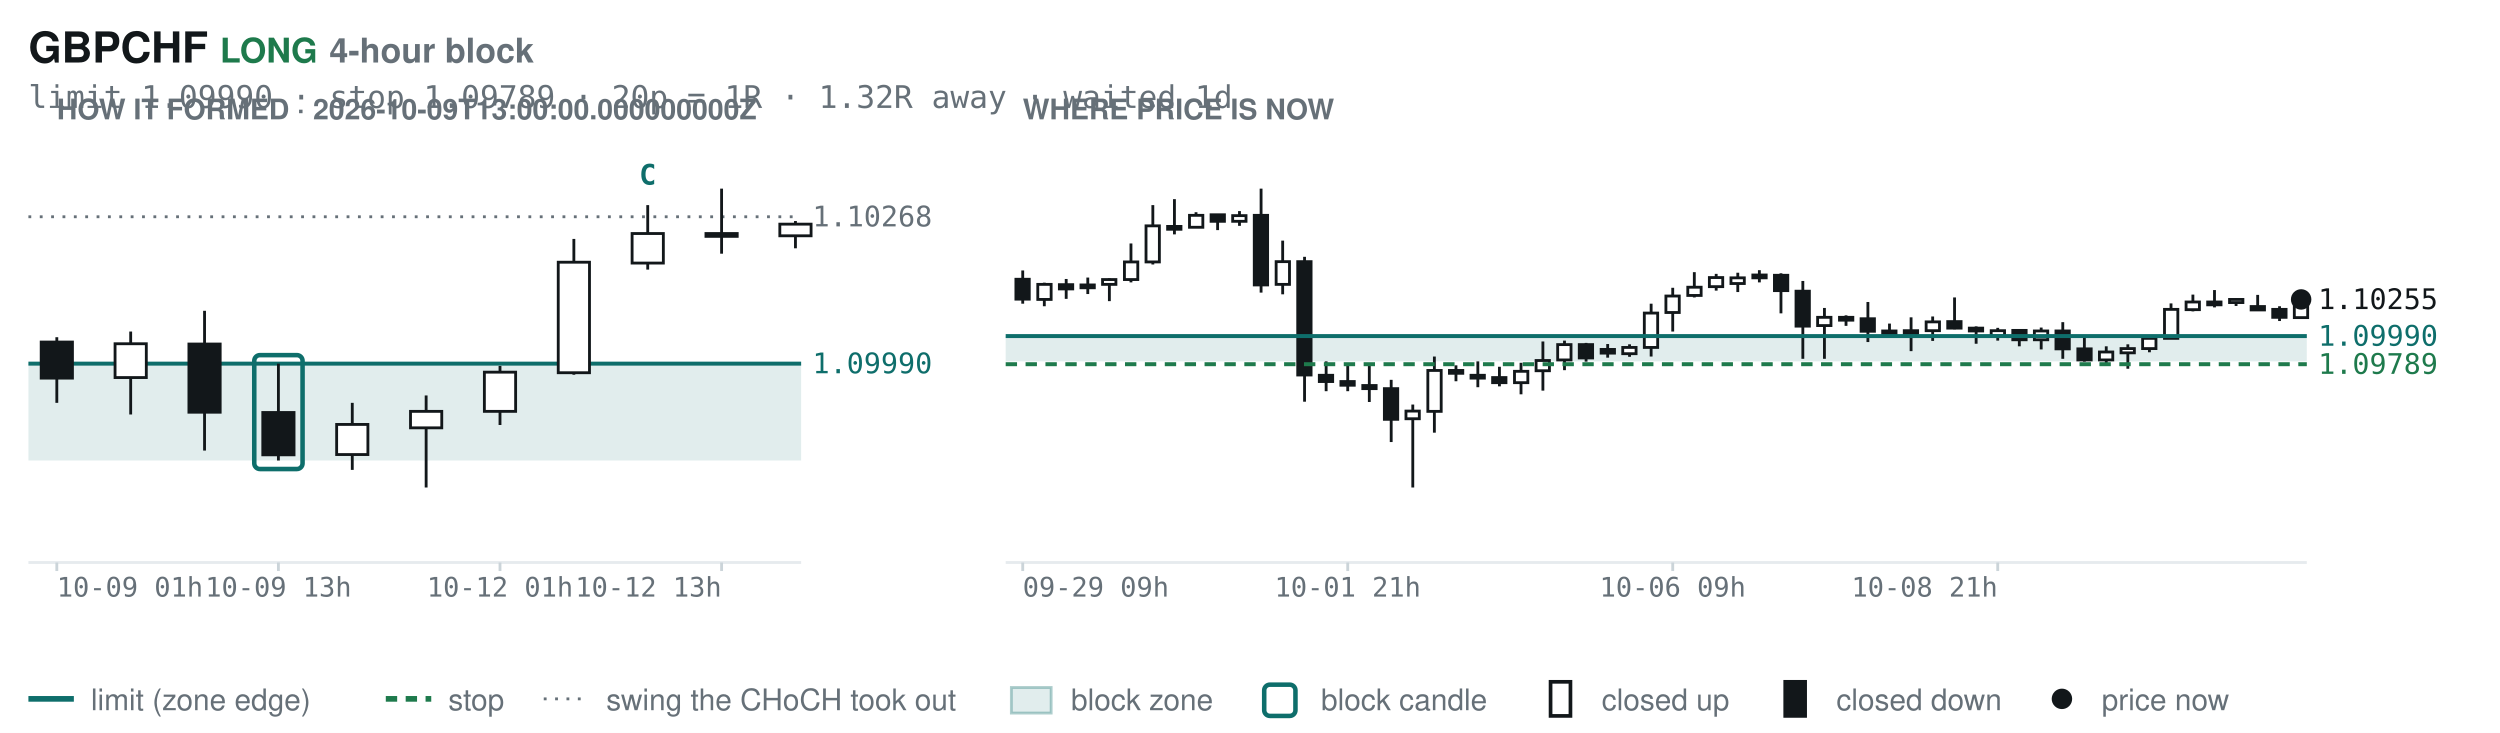
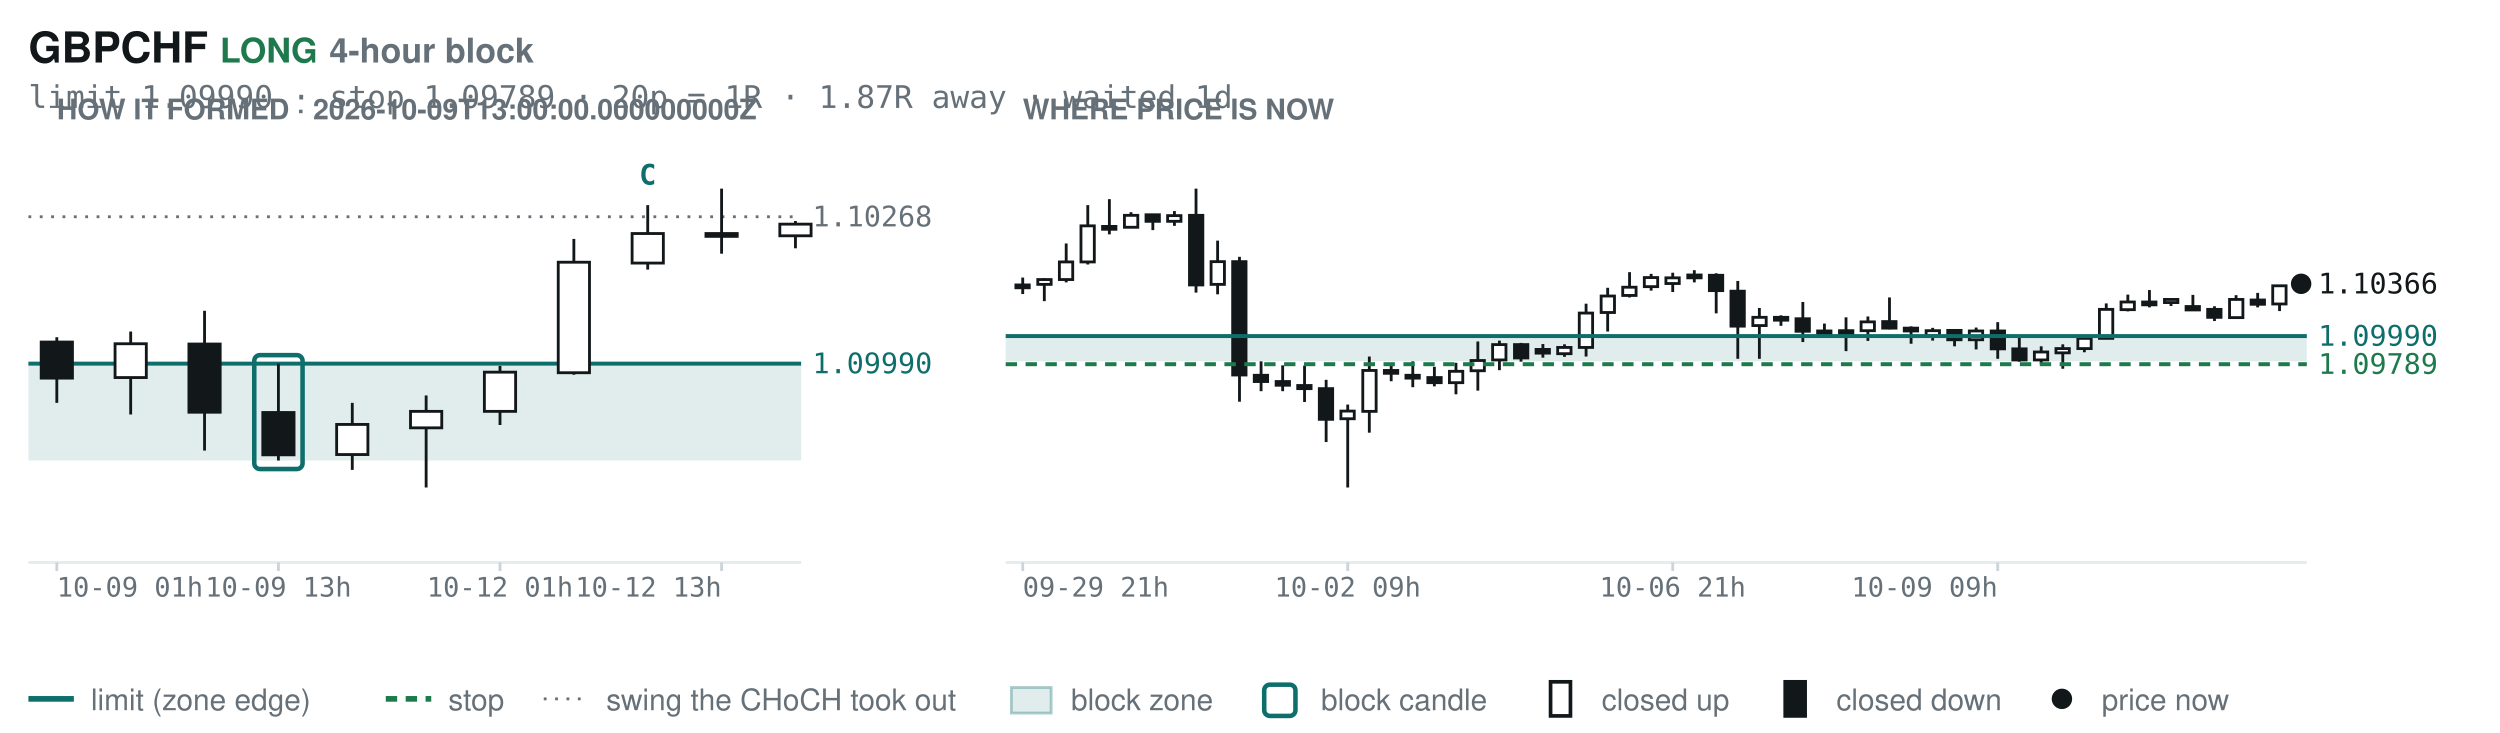
<svg xmlns="http://www.w3.org/2000/svg" viewBox="0 0 880 258" width="880" height="258" role="img" aria-label="GBPCHF long order block: the candles that formed it, and where price is now">
  <rect width="880" height="258" fill="#FFFFFF" />
  <text x="10" y="22" fill="#12171A" font-family="system-ui,-apple-system,Segoe UI,Helvetica,Arial,sans-serif" font-size="15" font-weight="700">GBPCHF <tspan fill="#1E7A4C" font-size="12">LONG</tspan>
    <tspan fill="#667078" font-size="12">4-hour block</tspan>
  </text>
-   <text x="10" y="38" fill="#667078" font-family="ui-monospace,SFMono-Regular,Menlo,Consolas,monospace" font-size="11">limit 1.09990 · stop 1.09789 · 20p = 1R · 1.32R away · waited 1d</text>
+   <text x="10" y="38" fill="#667078" font-family="ui-monospace,SFMono-Regular,Menlo,Consolas,monospace" font-size="11">limit 1.09990 · stop 1.09789 · 20p = 1R · 1.87R away · waited 1d</text>
  <text x="20" y="42" fill="#667078" font-family="system-ui,-apple-system,Segoe UI,Helvetica,Arial,sans-serif" font-size="10" font-weight="600">HOW IT FORMED · 2026-10-09T13:00:00.000000000Z</text>
  <text x="360" y="42" fill="#667078" font-family="system-ui,-apple-system,Segoe UI,Helvetica,Arial,sans-serif" font-size="10" font-weight="600">WHERE PRICE IS NOW</text>
  <rect x="10.0" y="128.0" width="272.0" height="34.1" fill="#0E6E6B1F" />
  <line x1="10.0" y1="76.3" x2="282.0" y2="76.3" stroke="#667078" stroke-width="1" stroke-dasharray="1 3" />
  <line x1="10.0" y1="128.0" x2="282.0" y2="128.0" stroke="#0E6E6B" stroke-width="1.4" />
  <line x1="20.0" y1="118.7" x2="20.0" y2="141.8" stroke="#12171A" stroke-width="1" />
  <rect x="14.5" y="120.4" width="11.0" height="12.7" fill="#12171A" stroke="#12171A" stroke-width="1" />
  <line x1="46.0" y1="116.7" x2="46.0" y2="145.9" stroke="#12171A" stroke-width="1" />
  <rect x="40.5" y="121.0" width="11.0" height="11.9" fill="#FFFFFF" stroke="#12171A" stroke-width="1" />
  <line x1="72.0" y1="109.4" x2="72.0" y2="158.6" stroke="#12171A" stroke-width="1" />
  <rect x="66.5" y="121.1" width="11.0" height="24.0" fill="#12171A" stroke="#12171A" stroke-width="1" />
  <line x1="98.0" y1="128.0" x2="98.0" y2="162.1" stroke="#12171A" stroke-width="1" />
  <rect x="92.5" y="145.2" width="11.0" height="14.9" fill="#12171A" stroke="#12171A" stroke-width="1" />
  <line x1="124.0" y1="141.8" x2="124.0" y2="165.4" stroke="#12171A" stroke-width="1" />
  <rect x="118.5" y="149.4" width="11.0" height="10.6" fill="#FFFFFF" stroke="#12171A" stroke-width="1" />
  <line x1="150.0" y1="139.2" x2="150.0" y2="171.6" stroke="#12171A" stroke-width="1" />
  <rect x="144.5" y="144.8" width="11.0" height="5.8" fill="#FFFFFF" stroke="#12171A" stroke-width="1" />
  <line x1="176.0" y1="128.8" x2="176.0" y2="149.6" stroke="#12171A" stroke-width="1" />
  <rect x="170.5" y="131.0" width="11.0" height="13.8" fill="#FFFFFF" stroke="#12171A" stroke-width="1" />
  <line x1="202.0" y1="84.1" x2="202.0" y2="131.9" stroke="#12171A" stroke-width="1" />
  <rect x="196.5" y="92.3" width="11.0" height="38.9" fill="#FFFFFF" stroke="#12171A" stroke-width="1" />
  <line x1="228.0" y1="72.2" x2="228.0" y2="94.9" stroke="#12171A" stroke-width="1" />
  <rect x="222.5" y="82.2" width="11.0" height="10.4" fill="#FFFFFF" stroke="#12171A" stroke-width="1" />
  <line x1="254.0" y1="66.4" x2="254.0" y2="89.3" stroke="#12171A" stroke-width="1" />
  <rect x="248.5" y="82.2" width="11.0" height="1.0" fill="#12171A" stroke="#12171A" stroke-width="1" />
  <line x1="280.0" y1="77.8" x2="280.0" y2="87.4" stroke="#12171A" stroke-width="1" />
  <rect x="274.5" y="78.9" width="11.0" height="4.1" fill="#FFFFFF" stroke="#12171A" stroke-width="1" />
  <rect x="89.5" y="125.0" width="17.0" height="40.1" fill="none" stroke="#0E6E6B" stroke-width="1.6" rx="2" />
  <text x="228.0" y="65" fill="#0E6E6B" text-anchor="middle" font-family="ui-monospace,SFMono-Regular,Menlo,Consolas,monospace" font-size="10" font-weight="700">C</text>
  <line x1="10.0" y1="198.0" x2="282.0" y2="198.0" stroke="#E6EBEE" stroke-width="1" />
  <line x1="20.0" y1="198.0" x2="20.0" y2="201.0" stroke="#CBD4D9" stroke-width="1" />
  <text x="20.0" y="210.0" fill="#667078" text-anchor="start" font-family="ui-monospace,SFMono-Regular,Menlo,Consolas,monospace" font-size="9.5">10-09 01h</text>
  <line x1="98.0" y1="198.0" x2="98.0" y2="201.0" stroke="#CBD4D9" stroke-width="1" />
  <text x="98.0" y="210.0" fill="#667078" text-anchor="middle" font-family="ui-monospace,SFMono-Regular,Menlo,Consolas,monospace" font-size="9.5">10-09 13h</text>
  <line x1="176.0" y1="198.0" x2="176.0" y2="201.0" stroke="#CBD4D9" stroke-width="1" />
  <text x="176.0" y="210.0" fill="#667078" text-anchor="middle" font-family="ui-monospace,SFMono-Regular,Menlo,Consolas,monospace" font-size="9.5">10-12 01h</text>
  <line x1="254.0" y1="198.0" x2="254.0" y2="201.0" stroke="#CBD4D9" stroke-width="1" />
  <text x="254.0" y="210.0" fill="#667078" text-anchor="end" font-family="ui-monospace,SFMono-Regular,Menlo,Consolas,monospace" font-size="9.5">10-12 13h</text>
  <text x="286.0" y="131.4" fill="#0E6E6B" font-family="ui-monospace,SFMono-Regular,Menlo,Consolas,monospace" font-size="10">1.09990</text>
  <text x="286.0" y="79.7" fill="#667078" font-family="ui-monospace,SFMono-Regular,Menlo,Consolas,monospace" font-size="10">1.10268</text>
  <rect x="354.0" y="118.3" width="458.0" height="8.9" fill="#0E6E6B1F" />
-   <line x1="360.0" y1="95.2" x2="360.0" y2="106.9" stroke="#12171A" stroke-width="1" />
-   <rect x="357.6" y="98.3" width="4.7" height="7.0" fill="#12171A" stroke="#12171A" stroke-width="1" />
-   <line x1="367.6" y1="99.5" x2="367.6" y2="107.8" stroke="#12171A" stroke-width="1" />
-   <rect x="365.3" y="100.1" width="4.7" height="5.3" fill="#FFFFFF" stroke="#12171A" stroke-width="1" />
-   <line x1="375.3" y1="98.2" x2="375.3" y2="105.2" stroke="#12171A" stroke-width="1" />
-   <rect x="372.9" y="100.2" width="4.7" height="1.5" fill="#12171A" stroke="#12171A" stroke-width="1" />
-   <line x1="382.9" y1="97.7" x2="382.9" y2="103.5" stroke="#12171A" stroke-width="1" />
-   <rect x="380.5" y="100.3" width="4.7" height="1.0" fill="#FFFFFF" stroke="#12171A" stroke-width="1" />
-   <line x1="390.5" y1="98.0" x2="390.5" y2="106.0" stroke="#12171A" stroke-width="1" />
-   <rect x="388.1" y="98.4" width="4.7" height="1.7" fill="#FFFFFF" stroke="#12171A" stroke-width="1" />
-   <line x1="398.1" y1="85.7" x2="398.1" y2="99.4" stroke="#12171A" stroke-width="1" />
-   <rect x="395.8" y="92.2" width="4.7" height="6.2" fill="#FFFFFF" stroke="#12171A" stroke-width="1" />
-   <line x1="405.8" y1="72.2" x2="405.8" y2="93.1" stroke="#12171A" stroke-width="1" />
-   <rect x="403.4" y="79.5" width="4.7" height="12.7" fill="#FFFFFF" stroke="#12171A" stroke-width="1" />
-   <line x1="413.4" y1="70.1" x2="413.4" y2="82.5" stroke="#12171A" stroke-width="1" />
-   <rect x="411.0" y="79.7" width="4.7" height="1.0" fill="#12171A" stroke="#12171A" stroke-width="1" />
-   <line x1="421.0" y1="74.7" x2="421.0" y2="80.2" stroke="#12171A" stroke-width="1" />
-   <rect x="418.7" y="75.8" width="4.7" height="4.2" fill="#FFFFFF" stroke="#12171A" stroke-width="1" />
-   <line x1="428.6" y1="75.6" x2="428.6" y2="81.0" stroke="#12171A" stroke-width="1" />
-   <rect x="426.3" y="75.6" width="4.7" height="2.3" fill="#12171A" stroke="#12171A" stroke-width="1" />
-   <line x1="436.3" y1="74.3" x2="436.3" y2="79.5" stroke="#12171A" stroke-width="1" />
-   <rect x="433.9" y="75.9" width="4.7" height="2.0" fill="#FFFFFF" stroke="#12171A" stroke-width="1" />
-   <line x1="443.9" y1="66.4" x2="443.9" y2="103.0" stroke="#12171A" stroke-width="1" />
-   <rect x="441.5" y="75.8" width="4.7" height="24.5" fill="#12171A" stroke="#12171A" stroke-width="1" />
-   <line x1="451.5" y1="84.7" x2="451.5" y2="103.6" stroke="#12171A" stroke-width="1" />
-   <rect x="449.2" y="92.1" width="4.7" height="8.0" fill="#FFFFFF" stroke="#12171A" stroke-width="1" />
-   <line x1="459.2" y1="90.4" x2="459.2" y2="141.4" stroke="#12171A" stroke-width="1" />
-   <rect x="456.8" y="92.1" width="4.7" height="39.9" fill="#12171A" stroke="#12171A" stroke-width="1" />
-   <line x1="466.8" y1="127.2" x2="466.8" y2="137.7" stroke="#12171A" stroke-width="1" />
-   <rect x="464.4" y="132.1" width="4.7" height="2.2" fill="#12171A" stroke="#12171A" stroke-width="1" />
-   <line x1="474.4" y1="128.6" x2="474.4" y2="137.7" stroke="#12171A" stroke-width="1" />
-   <rect x="472.0" y="134.3" width="4.7" height="1.3" fill="#12171A" stroke="#12171A" stroke-width="1" />
-   <line x1="482.0" y1="128.7" x2="482.0" y2="141.5" stroke="#12171A" stroke-width="1" />
-   <rect x="479.7" y="135.7" width="4.7" height="1.1" fill="#12171A" stroke="#12171A" stroke-width="1" />
-   <line x1="489.7" y1="133.7" x2="489.7" y2="155.6" stroke="#12171A" stroke-width="1" />
-   <rect x="487.3" y="136.8" width="4.7" height="10.8" fill="#12171A" stroke="#12171A" stroke-width="1" />
-   <line x1="497.3" y1="142.4" x2="497.3" y2="171.6" stroke="#12171A" stroke-width="1" />
-   <rect x="494.9" y="144.7" width="4.7" height="2.7" fill="#FFFFFF" stroke="#12171A" stroke-width="1" />
-   <line x1="504.9" y1="125.5" x2="504.9" y2="152.3" stroke="#12171A" stroke-width="1" />
-   <rect x="502.6" y="130.4" width="4.7" height="14.4" fill="#FFFFFF" stroke="#12171A" stroke-width="1" />
-   <line x1="512.5" y1="128.6" x2="512.5" y2="134.2" stroke="#12171A" stroke-width="1" />
-   <rect x="510.2" y="130.4" width="4.7" height="1.0" fill="#12171A" stroke="#12171A" stroke-width="1" />
-   <line x1="520.2" y1="127.2" x2="520.2" y2="136.3" stroke="#12171A" stroke-width="1" />
-   <rect x="517.8" y="132.1" width="4.7" height="1.0" fill="#12171A" stroke="#12171A" stroke-width="1" />
-   <line x1="527.8" y1="129.1" x2="527.8" y2="136.0" stroke="#12171A" stroke-width="1" />
-   <rect x="525.4" y="132.9" width="4.7" height="1.8" fill="#12171A" stroke="#12171A" stroke-width="1" />
-   <line x1="535.4" y1="127.7" x2="535.4" y2="138.8" stroke="#12171A" stroke-width="1" />
-   <rect x="533.1" y="130.7" width="4.7" height="4.0" fill="#FFFFFF" stroke="#12171A" stroke-width="1" />
-   <line x1="543.1" y1="120.2" x2="543.1" y2="137.5" stroke="#12171A" stroke-width="1" />
-   <rect x="540.7" y="126.9" width="4.7" height="3.6" fill="#FFFFFF" stroke="#12171A" stroke-width="1" />
-   <line x1="550.7" y1="119.9" x2="550.7" y2="130.3" stroke="#12171A" stroke-width="1" />
-   <rect x="548.3" y="121.3" width="4.7" height="5.4" fill="#FFFFFF" stroke="#12171A" stroke-width="1" />
-   <line x1="558.3" y1="120.7" x2="558.3" y2="127.3" stroke="#12171A" stroke-width="1" />
-   <rect x="555.9" y="121.3" width="4.7" height="4.7" fill="#12171A" stroke="#12171A" stroke-width="1" />
-   <line x1="565.9" y1="121.1" x2="565.9" y2="125.9" stroke="#12171A" stroke-width="1" />
-   <rect x="563.6" y="123.0" width="4.7" height="1.3" fill="#12171A" stroke="#12171A" stroke-width="1" />
-   <line x1="573.6" y1="121.2" x2="573.6" y2="125.6" stroke="#12171A" stroke-width="1" />
-   <rect x="571.2" y="122.3" width="4.7" height="2.2" fill="#FFFFFF" stroke="#12171A" stroke-width="1" />
-   <line x1="581.2" y1="106.9" x2="581.2" y2="125.5" stroke="#12171A" stroke-width="1" />
-   <rect x="578.8" y="110.2" width="4.7" height="12.1" fill="#FFFFFF" stroke="#12171A" stroke-width="1" />
-   <line x1="588.8" y1="101.3" x2="588.8" y2="116.7" stroke="#12171A" stroke-width="1" />
-   <rect x="586.4" y="104.2" width="4.7" height="5.8" fill="#FFFFFF" stroke="#12171A" stroke-width="1" />
-   <line x1="596.4" y1="95.8" x2="596.4" y2="104.7" stroke="#12171A" stroke-width="1" />
-   <rect x="594.1" y="101.1" width="4.7" height="2.9" fill="#FFFFFF" stroke="#12171A" stroke-width="1" />
-   <line x1="604.1" y1="96.4" x2="604.1" y2="102.3" stroke="#12171A" stroke-width="1" />
-   <rect x="601.7" y="97.7" width="4.7" height="3.2" fill="#FFFFFF" stroke="#12171A" stroke-width="1" />
-   <line x1="611.7" y1="96.0" x2="611.7" y2="102.8" stroke="#12171A" stroke-width="1" />
-   <rect x="609.3" y="97.8" width="4.7" height="2.0" fill="#FFFFFF" stroke="#12171A" stroke-width="1" />
-   <line x1="619.3" y1="95.1" x2="619.3" y2="99.4" stroke="#12171A" stroke-width="1" />
-   <rect x="617.0" y="96.8" width="4.7" height="1.0" fill="#FFFFFF" stroke="#12171A" stroke-width="1" />
-   <line x1="626.9" y1="96.2" x2="626.9" y2="110.3" stroke="#12171A" stroke-width="1" />
-   <rect x="624.6" y="96.9" width="4.7" height="5.4" fill="#12171A" stroke="#12171A" stroke-width="1" />
-   <line x1="634.6" y1="98.9" x2="634.6" y2="126.3" stroke="#12171A" stroke-width="1" />
-   <rect x="632.2" y="102.5" width="4.7" height="12.3" fill="#12171A" stroke="#12171A" stroke-width="1" />
-   <line x1="642.2" y1="108.4" x2="642.2" y2="126.3" stroke="#12171A" stroke-width="1" />
-   <rect x="639.8" y="111.7" width="4.7" height="2.9" fill="#FFFFFF" stroke="#12171A" stroke-width="1" />
-   <line x1="649.8" y1="111.0" x2="649.8" y2="114.7" stroke="#12171A" stroke-width="1" />
-   <rect x="647.5" y="111.7" width="4.7" height="1.0" fill="#FFFFFF" stroke="#12171A" stroke-width="1" />
-   <line x1="657.5" y1="106.3" x2="657.5" y2="120.4" stroke="#12171A" stroke-width="1" />
-   <rect x="655.1" y="112.2" width="4.7" height="4.4" fill="#12171A" stroke="#12171A" stroke-width="1" />
-   <line x1="665.1" y1="113.9" x2="665.1" y2="117.8" stroke="#12171A" stroke-width="1" />
-   <rect x="662.7" y="116.5" width="4.7" height="1.0" fill="#FFFFFF" stroke="#12171A" stroke-width="1" />
-   <line x1="672.7" y1="111.7" x2="672.7" y2="123.6" stroke="#12171A" stroke-width="1" />
-   <rect x="670.3" y="116.4" width="4.7" height="1.0" fill="#12171A" stroke="#12171A" stroke-width="1" />
-   <line x1="680.3" y1="111.4" x2="680.3" y2="120.0" stroke="#12171A" stroke-width="1" />
-   <rect x="678.0" y="113.3" width="4.7" height="3.1" fill="#FFFFFF" stroke="#12171A" stroke-width="1" />
-   <line x1="688.0" y1="104.7" x2="688.0" y2="115.9" stroke="#12171A" stroke-width="1" />
-   <rect x="685.6" y="113.2" width="4.7" height="2.3" fill="#12171A" stroke="#12171A" stroke-width="1" />
-   <line x1="695.6" y1="114.9" x2="695.6" y2="121.0" stroke="#12171A" stroke-width="1" />
-   <rect x="693.2" y="115.5" width="4.7" height="1.0" fill="#12171A" stroke="#12171A" stroke-width="1" />
-   <line x1="703.2" y1="115.4" x2="703.2" y2="119.9" stroke="#12171A" stroke-width="1" />
-   <rect x="700.9" y="116.4" width="4.7" height="1.8" fill="#FFFFFF" stroke="#12171A" stroke-width="1" />
-   <line x1="710.8" y1="115.9" x2="710.8" y2="121.9" stroke="#12171A" stroke-width="1" />
-   <rect x="708.5" y="116.3" width="4.7" height="3.3" fill="#12171A" stroke="#12171A" stroke-width="1" />
-   <line x1="718.5" y1="115.3" x2="718.5" y2="123.0" stroke="#12171A" stroke-width="1" />
-   <rect x="716.1" y="116.5" width="4.7" height="3.1" fill="#FFFFFF" stroke="#12171A" stroke-width="1" />
-   <line x1="726.1" y1="113.4" x2="726.1" y2="126.3" stroke="#12171A" stroke-width="1" />
-   <rect x="723.7" y="116.5" width="4.7" height="6.3" fill="#12171A" stroke="#12171A" stroke-width="1" />
-   <line x1="733.7" y1="118.3" x2="733.7" y2="127.3" stroke="#12171A" stroke-width="1" />
-   <rect x="731.4" y="122.8" width="4.7" height="3.9" fill="#12171A" stroke="#12171A" stroke-width="1" />
-   <line x1="741.4" y1="121.9" x2="741.4" y2="128.1" stroke="#12171A" stroke-width="1" />
-   <rect x="739.0" y="123.9" width="4.7" height="2.8" fill="#FFFFFF" stroke="#12171A" stroke-width="1" />
-   <line x1="749.0" y1="121.2" x2="749.0" y2="129.8" stroke="#12171A" stroke-width="1" />
-   <rect x="746.6" y="122.7" width="4.7" height="1.5" fill="#FFFFFF" stroke="#12171A" stroke-width="1" />
-   <line x1="756.6" y1="118.5" x2="756.6" y2="124.0" stroke="#12171A" stroke-width="1" />
-   <rect x="754.2" y="119.1" width="4.7" height="3.6" fill="#FFFFFF" stroke="#12171A" stroke-width="1" />
-   <line x1="764.2" y1="106.8" x2="764.2" y2="119.3" stroke="#12171A" stroke-width="1" />
-   <rect x="761.9" y="108.9" width="4.7" height="10.2" fill="#FFFFFF" stroke="#12171A" stroke-width="1" />
-   <line x1="771.9" y1="103.7" x2="771.9" y2="109.6" stroke="#12171A" stroke-width="1" />
-   <rect x="769.5" y="106.3" width="4.7" height="2.7" fill="#FFFFFF" stroke="#12171A" stroke-width="1" />
-   <line x1="779.5" y1="102.1" x2="779.5" y2="108.2" stroke="#12171A" stroke-width="1" />
-   <rect x="777.1" y="106.3" width="4.7" height="1.0" fill="#12171A" stroke="#12171A" stroke-width="1" />
-   <line x1="787.1" y1="105.1" x2="787.1" y2="107.7" stroke="#12171A" stroke-width="1" />
-   <rect x="784.8" y="105.4" width="4.7" height="1.1" fill="#FFFFFF" stroke="#12171A" stroke-width="1" />
-   <line x1="794.7" y1="103.8" x2="794.7" y2="109.2" stroke="#12171A" stroke-width="1" />
-   <rect x="792.4" y="107.9" width="4.7" height="1.2" fill="#12171A" stroke="#12171A" stroke-width="1" />
-   <line x1="802.4" y1="107.8" x2="802.4" y2="113.0" stroke="#12171A" stroke-width="1" />
-   <rect x="800.0" y="108.9" width="4.7" height="2.8" fill="#12171A" stroke="#12171A" stroke-width="1" />
-   <line x1="810.0" y1="103.9" x2="810.0" y2="112.0" stroke="#12171A" stroke-width="1" />
-   <rect x="807.6" y="105.4" width="4.7" height="6.4" fill="#FFFFFF" stroke="#12171A" stroke-width="1" />
+   <line x1="360.0" y1="97.7" x2="360.0" y2="103.5" stroke="#12171A" stroke-width="1" />
+   <rect x="357.6" y="100.3" width="4.7" height="1.0" fill="#FFFFFF" stroke="#12171A" stroke-width="1" />
+   <line x1="367.6" y1="98.0" x2="367.6" y2="106.0" stroke="#12171A" stroke-width="1" />
+   <rect x="365.3" y="98.4" width="4.7" height="1.7" fill="#FFFFFF" stroke="#12171A" stroke-width="1" />
+   <line x1="375.3" y1="85.7" x2="375.3" y2="99.4" stroke="#12171A" stroke-width="1" />
+   <rect x="372.9" y="92.2" width="4.7" height="6.2" fill="#FFFFFF" stroke="#12171A" stroke-width="1" />
+   <line x1="382.9" y1="72.2" x2="382.9" y2="93.1" stroke="#12171A" stroke-width="1" />
+   <rect x="380.5" y="79.5" width="4.7" height="12.7" fill="#FFFFFF" stroke="#12171A" stroke-width="1" />
+   <line x1="390.5" y1="70.1" x2="390.5" y2="82.5" stroke="#12171A" stroke-width="1" />
+   <rect x="388.1" y="79.7" width="4.7" height="1.0" fill="#12171A" stroke="#12171A" stroke-width="1" />
+   <line x1="398.1" y1="74.7" x2="398.1" y2="80.2" stroke="#12171A" stroke-width="1" />
+   <rect x="395.8" y="75.8" width="4.7" height="4.2" fill="#FFFFFF" stroke="#12171A" stroke-width="1" />
+   <line x1="405.8" y1="75.6" x2="405.8" y2="81.0" stroke="#12171A" stroke-width="1" />
+   <rect x="403.4" y="75.6" width="4.7" height="2.3" fill="#12171A" stroke="#12171A" stroke-width="1" />
+   <line x1="413.4" y1="74.3" x2="413.4" y2="79.5" stroke="#12171A" stroke-width="1" />
+   <rect x="411.0" y="75.9" width="4.7" height="2.0" fill="#FFFFFF" stroke="#12171A" stroke-width="1" />
+   <line x1="421.0" y1="66.4" x2="421.0" y2="103.0" stroke="#12171A" stroke-width="1" />
+   <rect x="418.7" y="75.8" width="4.7" height="24.5" fill="#12171A" stroke="#12171A" stroke-width="1" />
+   <line x1="428.6" y1="84.7" x2="428.6" y2="103.6" stroke="#12171A" stroke-width="1" />
+   <rect x="426.3" y="92.1" width="4.7" height="8.0" fill="#FFFFFF" stroke="#12171A" stroke-width="1" />
+   <line x1="436.3" y1="90.4" x2="436.3" y2="141.4" stroke="#12171A" stroke-width="1" />
+   <rect x="433.9" y="92.1" width="4.7" height="39.9" fill="#12171A" stroke="#12171A" stroke-width="1" />
+   <line x1="443.9" y1="127.2" x2="443.9" y2="137.7" stroke="#12171A" stroke-width="1" />
+   <rect x="441.5" y="132.1" width="4.7" height="2.2" fill="#12171A" stroke="#12171A" stroke-width="1" />
+   <line x1="451.5" y1="128.6" x2="451.5" y2="137.7" stroke="#12171A" stroke-width="1" />
+   <rect x="449.2" y="134.3" width="4.7" height="1.3" fill="#12171A" stroke="#12171A" stroke-width="1" />
+   <line x1="459.2" y1="128.7" x2="459.2" y2="141.5" stroke="#12171A" stroke-width="1" />
+   <rect x="456.8" y="135.7" width="4.7" height="1.1" fill="#12171A" stroke="#12171A" stroke-width="1" />
+   <line x1="466.8" y1="133.7" x2="466.8" y2="155.6" stroke="#12171A" stroke-width="1" />
+   <rect x="464.4" y="136.8" width="4.7" height="10.8" fill="#12171A" stroke="#12171A" stroke-width="1" />
+   <line x1="474.4" y1="142.4" x2="474.4" y2="171.6" stroke="#12171A" stroke-width="1" />
+   <rect x="472.0" y="144.7" width="4.7" height="2.7" fill="#FFFFFF" stroke="#12171A" stroke-width="1" />
+   <line x1="482.0" y1="125.5" x2="482.0" y2="152.3" stroke="#12171A" stroke-width="1" />
+   <rect x="479.7" y="130.4" width="4.7" height="14.4" fill="#FFFFFF" stroke="#12171A" stroke-width="1" />
+   <line x1="489.7" y1="128.6" x2="489.7" y2="134.2" stroke="#12171A" stroke-width="1" />
+   <rect x="487.3" y="130.4" width="4.7" height="1.0" fill="#12171A" stroke="#12171A" stroke-width="1" />
+   <line x1="497.3" y1="127.2" x2="497.3" y2="136.3" stroke="#12171A" stroke-width="1" />
+   <rect x="494.9" y="132.1" width="4.7" height="1.0" fill="#12171A" stroke="#12171A" stroke-width="1" />
+   <line x1="504.9" y1="129.1" x2="504.9" y2="136.0" stroke="#12171A" stroke-width="1" />
+   <rect x="502.6" y="132.9" width="4.7" height="1.8" fill="#12171A" stroke="#12171A" stroke-width="1" />
+   <line x1="512.5" y1="127.7" x2="512.5" y2="138.8" stroke="#12171A" stroke-width="1" />
+   <rect x="510.2" y="130.7" width="4.7" height="4.0" fill="#FFFFFF" stroke="#12171A" stroke-width="1" />
+   <line x1="520.2" y1="120.2" x2="520.2" y2="137.5" stroke="#12171A" stroke-width="1" />
+   <rect x="517.8" y="126.9" width="4.7" height="3.6" fill="#FFFFFF" stroke="#12171A" stroke-width="1" />
+   <line x1="527.8" y1="119.9" x2="527.8" y2="130.3" stroke="#12171A" stroke-width="1" />
+   <rect x="525.4" y="121.3" width="4.7" height="5.4" fill="#FFFFFF" stroke="#12171A" stroke-width="1" />
+   <line x1="535.4" y1="120.7" x2="535.4" y2="127.3" stroke="#12171A" stroke-width="1" />
+   <rect x="533.1" y="121.3" width="4.7" height="4.7" fill="#12171A" stroke="#12171A" stroke-width="1" />
+   <line x1="543.1" y1="121.1" x2="543.1" y2="125.9" stroke="#12171A" stroke-width="1" />
+   <rect x="540.7" y="123.0" width="4.7" height="1.3" fill="#12171A" stroke="#12171A" stroke-width="1" />
+   <line x1="550.7" y1="121.2" x2="550.7" y2="125.6" stroke="#12171A" stroke-width="1" />
+   <rect x="548.3" y="122.3" width="4.7" height="2.2" fill="#FFFFFF" stroke="#12171A" stroke-width="1" />
+   <line x1="558.3" y1="106.9" x2="558.3" y2="125.5" stroke="#12171A" stroke-width="1" />
+   <rect x="555.9" y="110.2" width="4.7" height="12.1" fill="#FFFFFF" stroke="#12171A" stroke-width="1" />
+   <line x1="565.9" y1="101.3" x2="565.9" y2="116.7" stroke="#12171A" stroke-width="1" />
+   <rect x="563.6" y="104.2" width="4.7" height="5.8" fill="#FFFFFF" stroke="#12171A" stroke-width="1" />
+   <line x1="573.6" y1="95.8" x2="573.6" y2="104.7" stroke="#12171A" stroke-width="1" />
+   <rect x="571.2" y="101.1" width="4.7" height="2.9" fill="#FFFFFF" stroke="#12171A" stroke-width="1" />
+   <line x1="581.2" y1="96.4" x2="581.2" y2="102.3" stroke="#12171A" stroke-width="1" />
+   <rect x="578.8" y="97.7" width="4.7" height="3.2" fill="#FFFFFF" stroke="#12171A" stroke-width="1" />
+   <line x1="588.8" y1="96.0" x2="588.8" y2="102.8" stroke="#12171A" stroke-width="1" />
+   <rect x="586.4" y="97.8" width="4.7" height="2.0" fill="#FFFFFF" stroke="#12171A" stroke-width="1" />
+   <line x1="596.4" y1="95.1" x2="596.4" y2="99.4" stroke="#12171A" stroke-width="1" />
+   <rect x="594.1" y="96.8" width="4.7" height="1.0" fill="#FFFFFF" stroke="#12171A" stroke-width="1" />
+   <line x1="604.1" y1="96.2" x2="604.1" y2="110.3" stroke="#12171A" stroke-width="1" />
+   <rect x="601.7" y="96.9" width="4.7" height="5.4" fill="#12171A" stroke="#12171A" stroke-width="1" />
+   <line x1="611.7" y1="98.9" x2="611.7" y2="126.3" stroke="#12171A" stroke-width="1" />
+   <rect x="609.3" y="102.5" width="4.7" height="12.3" fill="#12171A" stroke="#12171A" stroke-width="1" />
+   <line x1="619.3" y1="108.4" x2="619.3" y2="126.3" stroke="#12171A" stroke-width="1" />
+   <rect x="617.0" y="111.7" width="4.7" height="2.9" fill="#FFFFFF" stroke="#12171A" stroke-width="1" />
+   <line x1="626.9" y1="111.0" x2="626.9" y2="114.7" stroke="#12171A" stroke-width="1" />
+   <rect x="624.6" y="111.7" width="4.7" height="1.0" fill="#FFFFFF" stroke="#12171A" stroke-width="1" />
+   <line x1="634.6" y1="106.3" x2="634.6" y2="120.4" stroke="#12171A" stroke-width="1" />
+   <rect x="632.2" y="112.2" width="4.7" height="4.4" fill="#12171A" stroke="#12171A" stroke-width="1" />
+   <line x1="642.2" y1="113.9" x2="642.2" y2="117.8" stroke="#12171A" stroke-width="1" />
+   <rect x="639.8" y="116.5" width="4.7" height="1.0" fill="#FFFFFF" stroke="#12171A" stroke-width="1" />
+   <line x1="649.8" y1="111.7" x2="649.8" y2="123.6" stroke="#12171A" stroke-width="1" />
+   <rect x="647.5" y="116.4" width="4.7" height="1.0" fill="#12171A" stroke="#12171A" stroke-width="1" />
+   <line x1="657.5" y1="111.4" x2="657.5" y2="120.0" stroke="#12171A" stroke-width="1" />
+   <rect x="655.1" y="113.3" width="4.7" height="3.1" fill="#FFFFFF" stroke="#12171A" stroke-width="1" />
+   <line x1="665.1" y1="104.7" x2="665.1" y2="115.9" stroke="#12171A" stroke-width="1" />
+   <rect x="662.7" y="113.2" width="4.7" height="2.3" fill="#12171A" stroke="#12171A" stroke-width="1" />
+   <line x1="672.7" y1="114.9" x2="672.7" y2="121.0" stroke="#12171A" stroke-width="1" />
+   <rect x="670.3" y="115.5" width="4.7" height="1.0" fill="#12171A" stroke="#12171A" stroke-width="1" />
+   <line x1="680.3" y1="115.4" x2="680.3" y2="119.9" stroke="#12171A" stroke-width="1" />
+   <rect x="678.0" y="116.4" width="4.7" height="1.8" fill="#FFFFFF" stroke="#12171A" stroke-width="1" />
+   <line x1="688.0" y1="115.9" x2="688.0" y2="121.9" stroke="#12171A" stroke-width="1" />
+   <rect x="685.6" y="116.3" width="4.7" height="3.3" fill="#12171A" stroke="#12171A" stroke-width="1" />
+   <line x1="695.6" y1="115.3" x2="695.6" y2="123.0" stroke="#12171A" stroke-width="1" />
+   <rect x="693.2" y="116.5" width="4.7" height="3.1" fill="#FFFFFF" stroke="#12171A" stroke-width="1" />
+   <line x1="703.2" y1="113.4" x2="703.2" y2="126.3" stroke="#12171A" stroke-width="1" />
+   <rect x="700.9" y="116.5" width="4.7" height="6.3" fill="#12171A" stroke="#12171A" stroke-width="1" />
+   <line x1="710.8" y1="118.3" x2="710.8" y2="127.3" stroke="#12171A" stroke-width="1" />
+   <rect x="708.5" y="122.8" width="4.7" height="3.9" fill="#12171A" stroke="#12171A" stroke-width="1" />
+   <line x1="718.5" y1="121.9" x2="718.5" y2="128.1" stroke="#12171A" stroke-width="1" />
+   <rect x="716.1" y="123.9" width="4.7" height="2.8" fill="#FFFFFF" stroke="#12171A" stroke-width="1" />
+   <line x1="726.1" y1="121.2" x2="726.1" y2="129.8" stroke="#12171A" stroke-width="1" />
+   <rect x="723.7" y="122.7" width="4.7" height="1.5" fill="#FFFFFF" stroke="#12171A" stroke-width="1" />
+   <line x1="733.7" y1="118.5" x2="733.7" y2="124.0" stroke="#12171A" stroke-width="1" />
+   <rect x="731.4" y="119.1" width="4.7" height="3.6" fill="#FFFFFF" stroke="#12171A" stroke-width="1" />
+   <line x1="741.4" y1="106.8" x2="741.4" y2="119.3" stroke="#12171A" stroke-width="1" />
+   <rect x="739.0" y="108.9" width="4.7" height="10.2" fill="#FFFFFF" stroke="#12171A" stroke-width="1" />
+   <line x1="749.0" y1="103.7" x2="749.0" y2="109.6" stroke="#12171A" stroke-width="1" />
+   <rect x="746.6" y="106.3" width="4.7" height="2.7" fill="#FFFFFF" stroke="#12171A" stroke-width="1" />
+   <line x1="756.6" y1="102.1" x2="756.6" y2="108.2" stroke="#12171A" stroke-width="1" />
+   <rect x="754.2" y="106.3" width="4.7" height="1.0" fill="#12171A" stroke="#12171A" stroke-width="1" />
+   <line x1="764.2" y1="105.1" x2="764.2" y2="107.7" stroke="#12171A" stroke-width="1" />
+   <rect x="761.9" y="105.4" width="4.7" height="1.1" fill="#FFFFFF" stroke="#12171A" stroke-width="1" />
+   <line x1="771.9" y1="103.8" x2="771.9" y2="109.2" stroke="#12171A" stroke-width="1" />
+   <rect x="769.5" y="107.9" width="4.7" height="1.2" fill="#12171A" stroke="#12171A" stroke-width="1" />
+   <line x1="779.5" y1="107.8" x2="779.5" y2="113.0" stroke="#12171A" stroke-width="1" />
+   <rect x="777.1" y="108.9" width="4.7" height="2.8" fill="#12171A" stroke="#12171A" stroke-width="1" />
+   <line x1="787.1" y1="103.9" x2="787.1" y2="112.0" stroke="#12171A" stroke-width="1" />
+   <rect x="784.8" y="105.4" width="4.7" height="6.4" fill="#FFFFFF" stroke="#12171A" stroke-width="1" />
+   <line x1="794.7" y1="103.1" x2="794.7" y2="108.2" stroke="#12171A" stroke-width="1" />
+   <rect x="792.4" y="105.6" width="4.7" height="1.5" fill="#12171A" stroke="#12171A" stroke-width="1" />
+   <line x1="802.4" y1="100.4" x2="802.4" y2="109.5" stroke="#12171A" stroke-width="1" />
+   <rect x="800.0" y="100.6" width="4.7" height="6.4" fill="#FFFFFF" stroke="#12171A" stroke-width="1" />
+   <line x1="810.0" y1="98.8" x2="810.0" y2="101.1" stroke="#12171A" stroke-width="1" />
+   <rect x="807.6" y="99.9" width="4.7" height="1.0" fill="#FFFFFF" stroke="#12171A" stroke-width="1" />
  <line x1="354.0" y1="118.3" x2="812.0" y2="118.3" stroke="#0E6E6B" stroke-width="1.4" />
  <line x1="354.0" y1="128.2" x2="812.0" y2="128.2" stroke="#1E7A4C" stroke-width="1.4" stroke-dasharray="4 3" />
-   <circle cx="810.0" cy="105.4" r="3.6" fill="#12171A" />
+   <circle cx="810.0" cy="99.9" r="3.6" fill="#12171A" />
  <line x1="354.0" y1="198.0" x2="812.0" y2="198.0" stroke="#E6EBEE" stroke-width="1" />
  <line x1="360.0" y1="198.0" x2="360.0" y2="201.0" stroke="#CBD4D9" stroke-width="1" />
-   <text x="360.0" y="210.0" fill="#667078" text-anchor="start" font-family="ui-monospace,SFMono-Regular,Menlo,Consolas,monospace" font-size="9.5">09-29 09h</text>
+   <text x="360.0" y="210.0" fill="#667078" text-anchor="start" font-family="ui-monospace,SFMono-Regular,Menlo,Consolas,monospace" font-size="9.5">09-29 21h</text>
  <line x1="474.4" y1="198.0" x2="474.4" y2="201.0" stroke="#CBD4D9" stroke-width="1" />
-   <text x="474.4" y="210.0" fill="#667078" text-anchor="middle" font-family="ui-monospace,SFMono-Regular,Menlo,Consolas,monospace" font-size="9.5">10-01 21h</text>
+   <text x="474.4" y="210.0" fill="#667078" text-anchor="middle" font-family="ui-monospace,SFMono-Regular,Menlo,Consolas,monospace" font-size="9.5">10-02 09h</text>
  <line x1="588.8" y1="198.0" x2="588.8" y2="201.0" stroke="#CBD4D9" stroke-width="1" />
-   <text x="588.8" y="210.0" fill="#667078" text-anchor="middle" font-family="ui-monospace,SFMono-Regular,Menlo,Consolas,monospace" font-size="9.5">10-06 09h</text>
+   <text x="588.8" y="210.0" fill="#667078" text-anchor="middle" font-family="ui-monospace,SFMono-Regular,Menlo,Consolas,monospace" font-size="9.5">10-06 21h</text>
  <line x1="703.2" y1="198.0" x2="703.2" y2="201.0" stroke="#CBD4D9" stroke-width="1" />
-   <text x="703.2" y="210.0" fill="#667078" text-anchor="end" font-family="ui-monospace,SFMono-Regular,Menlo,Consolas,monospace" font-size="9.5">10-08 21h</text>
+   <text x="703.2" y="210.0" fill="#667078" text-anchor="end" font-family="ui-monospace,SFMono-Regular,Menlo,Consolas,monospace" font-size="9.5">10-09 09h</text>
  <text x="816.0" y="121.7" fill="#0E6E6B" font-family="ui-monospace,SFMono-Regular,Menlo,Consolas,monospace" font-size="10">1.09990</text>
  <text x="816.0" y="131.6" fill="#1E7A4C" font-family="ui-monospace,SFMono-Regular,Menlo,Consolas,monospace" font-size="10">1.09789</text>
-   <text x="816.0" y="108.8" fill="#12171A" font-family="ui-monospace,SFMono-Regular,Menlo,Consolas,monospace" font-size="10">1.10255</text>
+   <text x="816.0" y="103.3" fill="#12171A" font-family="ui-monospace,SFMono-Regular,Menlo,Consolas,monospace" font-size="10">1.10366</text>
  <g transform="translate(10.0,242)">
    <line x1="0" y1="4" x2="16" y2="4" stroke="#0E6E6B" stroke-width="2" />
    <text x="22" y="8" fill="#667078" font-family="system-ui,-apple-system,Segoe UI,Helvetica,Arial,sans-serif" font-size="10.5">limit (zone edge)</text>
  </g>
  <g transform="translate(135.8,242)">
    <line x1="0" y1="4" x2="16" y2="4" stroke="#1E7A4C" stroke-width="2" stroke-dasharray="4 3" />
    <text x="22" y="8" fill="#667078" font-family="system-ui,-apple-system,Segoe UI,Helvetica,Arial,sans-serif" font-size="10.5">stop</text>
  </g>
  <g transform="translate(191.4,242)">
    <line x1="0" y1="4" x2="16" y2="4" stroke="#667078" stroke-width="1" stroke-dasharray="1 3" />
    <text x="22" y="8" fill="#667078" font-family="system-ui,-apple-system,Segoe UI,Helvetica,Arial,sans-serif" font-size="10.5">swing the CHoCH took out</text>
  </g>
  <g transform="translate(355.0,242)">
    <rect x="1" y="0" width="14" height="9" fill="#0E6E6B1F" stroke="#0E6E6B55" />
    <text x="22" y="8" fill="#667078" font-family="system-ui,-apple-system,Segoe UI,Helvetica,Arial,sans-serif" font-size="10.5">block zone</text>
  </g>
  <g transform="translate(443.0,242)">
    <rect x="2" y="-1" width="11" height="11" fill="none" stroke="#0E6E6B" stroke-width="1.6" rx="2" />
    <text x="22" y="8" fill="#667078" font-family="system-ui,-apple-system,Segoe UI,Helvetica,Arial,sans-serif" font-size="10.5">block candle</text>
  </g>
  <g transform="translate(541.8,242)">
    <rect x="4" y="-2" width="7" height="12" fill="#FFFFFF" stroke="#12171A" stroke-width="1.3" />
    <text x="22" y="8" fill="#667078" font-family="system-ui,-apple-system,Segoe UI,Helvetica,Arial,sans-serif" font-size="10.5">closed up</text>
  </g>
  <g transform="translate(624.4,242)">
    <rect x="4" y="-2" width="7" height="12" fill="#12171A" stroke="#12171A" stroke-width="1.3" />
    <text x="22" y="8" fill="#667078" font-family="system-ui,-apple-system,Segoe UI,Helvetica,Arial,sans-serif" font-size="10.5">closed down</text>
  </g>
  <g transform="translate(717.8,242)">
    <circle cx="8" cy="4" r="3.6" fill="#12171A" />
    <text x="22" y="8" fill="#667078" font-family="system-ui,-apple-system,Segoe UI,Helvetica,Arial,sans-serif" font-size="10.5">price now</text>
  </g>
</svg>
